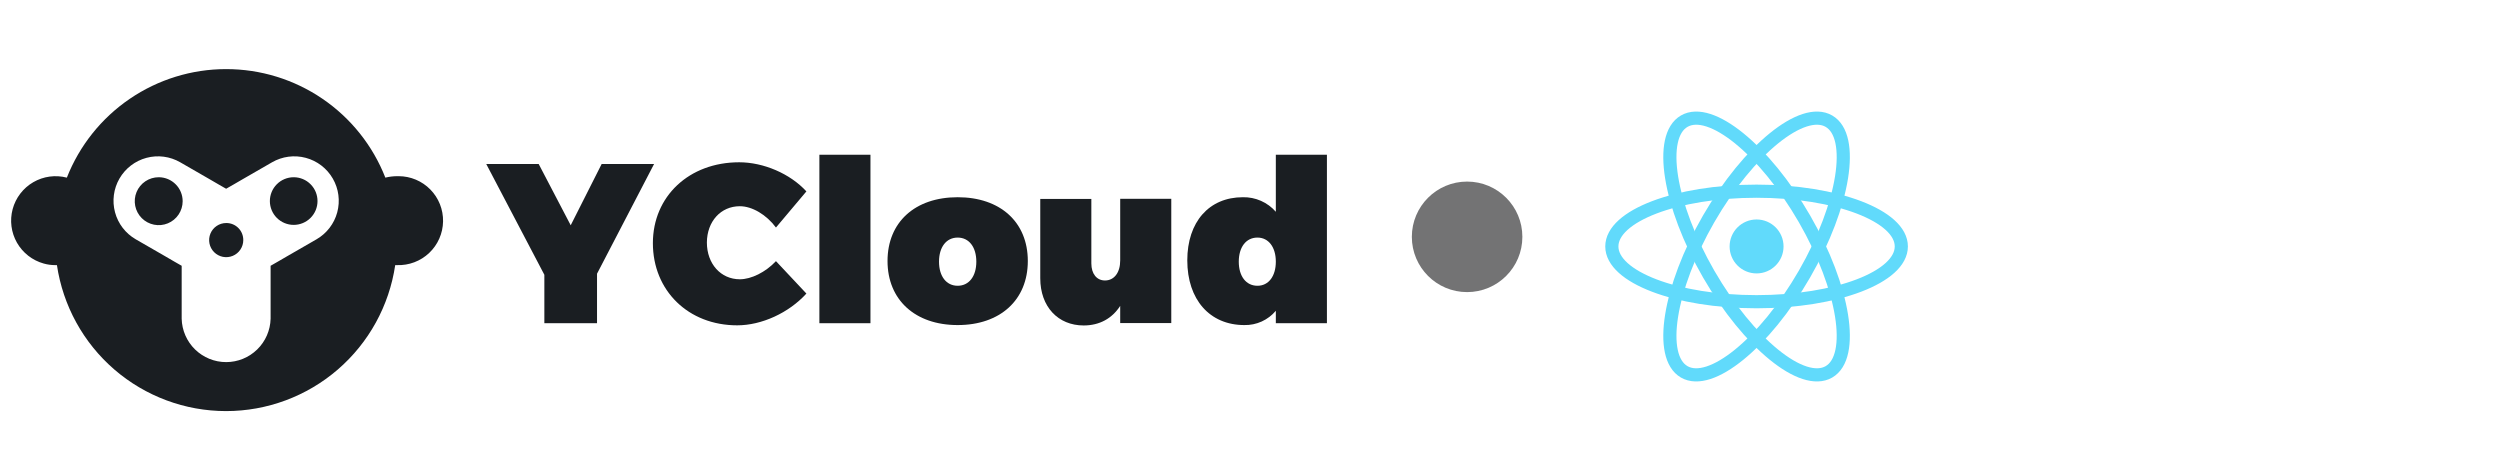
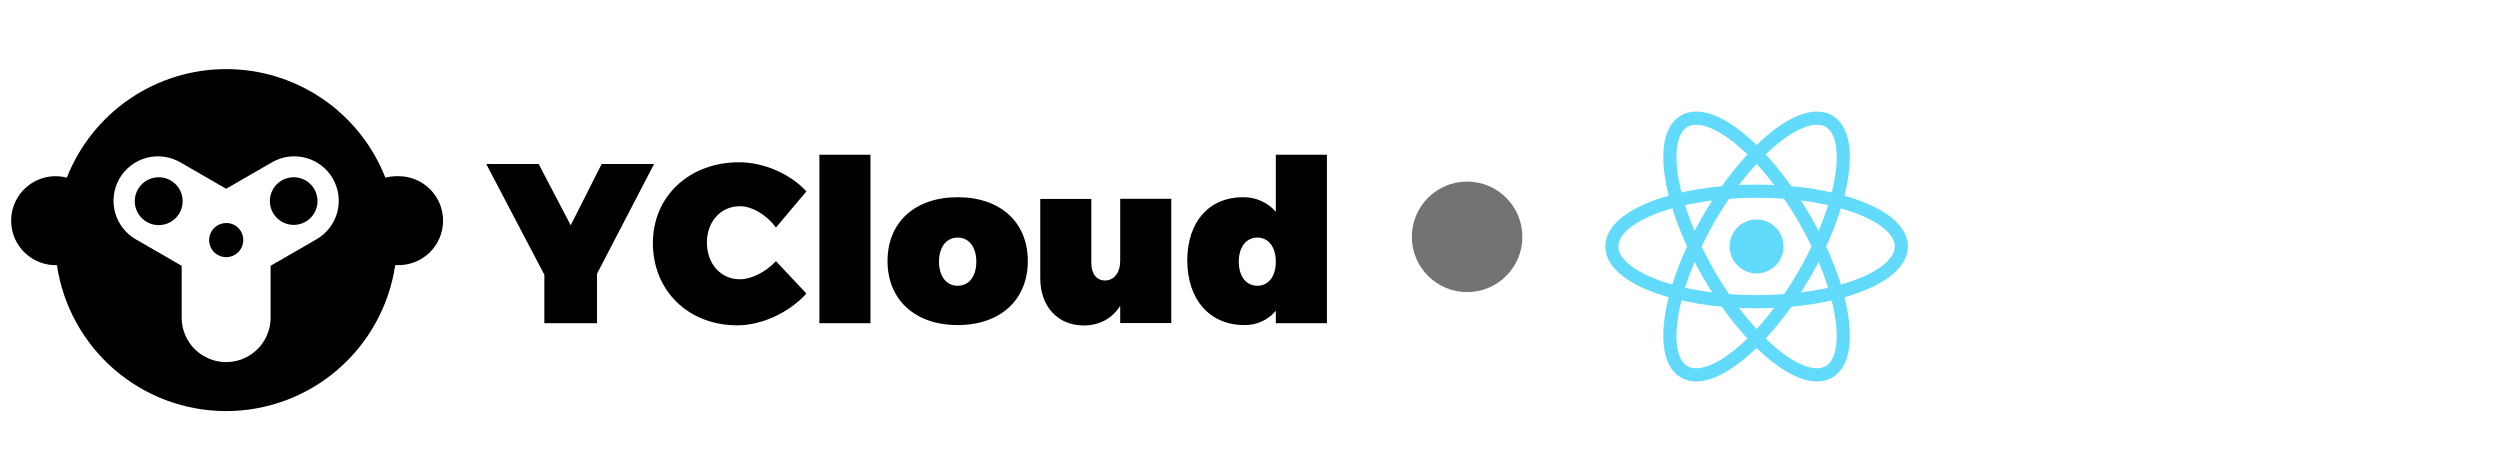
<svg xmlns="http://www.w3.org/2000/svg" fill="none" viewBox="0 0 190 36" class="package-ycloud-logo">
  <g transform="translate(0.5 4.5) scale(1)">
-     <path d="M29.677 8.89C29.377 8.891 29.078 8.929 28.786 9C27.833 6.567 26.167 4.478 24.008 3.007C21.848 1.535 19.295 0.75 16.681 0.752C14.069 0.753 11.518 1.541 9.36 3.012C7.202 4.483 5.537 6.57 4.581 9C3.718 8.775 2.801 8.899 2.029 9.347C1.258 9.795 0.695 10.53 0.462 11.391C0.23 12.252 0.348 13.17 0.789 13.945C1.231 14.72 1.962 15.289 2.821 15.528C3.102 15.608 3.393 15.649 3.686 15.649H3.827C4.284 18.732 5.833 21.548 8.192 23.585C10.552 25.621 13.565 26.742 16.681 26.743C19.798 26.742 22.811 25.622 25.171 23.585C27.53 21.549 29.079 18.732 29.536 15.649H29.677C30.125 15.664 30.572 15.59 30.991 15.431C31.411 15.272 31.795 15.031 32.12 14.722C32.446 14.413 32.706 14.043 32.887 13.632C33.068 13.222 33.165 12.779 33.173 12.331C33.181 11.882 33.1 11.436 32.934 11.019C32.768 10.602 32.52 10.223 32.206 9.903C31.892 9.582 31.517 9.328 31.104 9.154C30.69 8.98 30.246 8.89 29.797 8.89H29.677ZM23.556 13.687L21.303 14.985L20.629 15.377L20.066 15.699V19.722C20.044 20.604 19.679 21.443 19.047 22.059C18.416 22.675 17.569 23.02 16.686 23.02C15.804 23.02 14.957 22.675 14.325 22.059C13.694 21.443 13.328 20.604 13.307 19.722V15.699L12.743 15.377L12.07 14.985L9.817 13.687C9.04 13.239 8.474 12.501 8.242 11.635C8.01 10.769 8.131 9.847 8.579 9.071C9.028 8.294 9.766 7.728 10.632 7.496C11.497 7.264 12.42 7.385 13.196 7.833L15.449 9.131L16.123 9.523L16.686 9.845L17.25 9.523L17.924 9.131L20.177 7.833C20.953 7.385 21.875 7.264 22.741 7.496C23.607 7.728 24.345 8.294 24.793 9.071C25.241 9.847 25.363 10.769 25.131 11.635C24.899 12.501 24.332 13.239 23.556 13.687Z" fill="#1A1E22" />
-     <path d="M11.561 8.97C11.201 8.97 10.849 9.077 10.55 9.277C10.251 9.477 10.017 9.761 9.879 10.094C9.742 10.427 9.706 10.793 9.776 11.146C9.846 11.499 10.02 11.823 10.274 12.078C10.529 12.333 10.853 12.506 11.206 12.576C11.559 12.647 11.925 12.611 12.258 12.473C12.591 12.335 12.875 12.102 13.075 11.802C13.275 11.503 13.382 11.151 13.382 10.791C13.382 10.312 13.193 9.853 12.857 9.513C12.521 9.172 12.065 8.977 11.586 8.97H11.561Z" fill="#1A1E22" />
-     <path d="M16.692 12.45C16.435 12.45 16.184 12.526 15.971 12.669C15.757 12.811 15.591 13.014 15.493 13.251C15.395 13.488 15.369 13.749 15.419 14.001C15.469 14.252 15.593 14.483 15.774 14.665C15.956 14.846 16.187 14.97 16.438 15.02C16.69 15.07 16.951 15.044 17.188 14.946C17.425 14.848 17.628 14.682 17.77 14.468C17.913 14.255 17.989 14.004 17.989 13.748C17.991 13.579 17.959 13.411 17.896 13.255C17.834 13.098 17.74 12.955 17.622 12.835C17.504 12.714 17.363 12.618 17.208 12.552C17.052 12.486 16.886 12.451 16.717 12.45H16.692Z" fill="#1A1E22" />
-     <path d="M21.811 8.97C21.331 8.973 20.873 9.165 20.535 9.506C20.198 9.846 20.009 10.306 20.01 10.786C20.012 11.265 20.203 11.724 20.542 12.063C20.882 12.401 21.341 12.591 21.821 12.591C22.3 12.591 22.76 12.401 23.099 12.063C23.439 11.724 23.63 11.265 23.631 10.786C23.633 10.306 23.444 9.846 23.106 9.506C22.769 9.165 22.31 8.973 21.831 8.97H21.811Z" fill="#1A1E22" />
-     <path d="M45.226 7.964L42.874 12.621L40.44 7.964H36.455L40.871 16.383V20.064H44.874V16.302L49.21 7.964H45.226Z" fill="#1A1E22" />
-     <path d="M55.727 11.173C56.663 11.173 57.749 11.817 58.473 12.792L60.786 10.046C59.549 8.698 57.528 7.833 55.677 7.833C51.875 7.833 49.119 10.418 49.119 13.979C49.119 17.59 51.815 20.225 55.526 20.225C57.387 20.225 59.449 19.28 60.786 17.811L58.473 15.347C57.678 16.192 56.592 16.725 55.727 16.725C54.279 16.725 53.223 15.548 53.223 13.929C53.233 12.329 54.279 11.173 55.727 11.173Z" fill="#1A1E22" />
-     <path d="M65.655 7.26H61.773V20.064H65.655V7.26Z" fill="#1A1E22" />
-     <path d="M72.283 10.489C69.034 10.489 66.952 12.39 66.952 15.337C66.952 18.284 69.044 20.205 72.283 20.205C75.522 20.205 77.614 18.294 77.614 15.337C77.614 12.38 75.522 10.489 72.283 10.489ZM72.283 17.218C71.418 17.218 70.865 16.494 70.865 15.387C70.865 14.281 71.418 13.556 72.283 13.556C73.148 13.556 73.701 14.281 73.701 15.387C73.701 16.494 73.148 17.218 72.283 17.218Z" fill="#1A1E22" />
-     <path d="M84.635 15.297C84.635 16.212 84.182 16.816 83.478 16.816C82.854 16.816 82.442 16.313 82.442 15.518V10.62H78.56V16.645C78.56 18.817 79.917 20.235 81.859 20.235C83.066 20.235 84.021 19.702 84.635 18.747V20.054H88.517V10.61H84.635V15.297Z" fill="#1A1E22" />
-     <path d="M96.463 7.26V11.595C96.152 11.239 95.766 10.955 95.334 10.764C94.901 10.573 94.432 10.479 93.959 10.489C91.384 10.489 89.734 12.37 89.734 15.287C89.734 18.274 91.444 20.205 94.069 20.205C94.524 20.215 94.975 20.122 95.39 19.934C95.804 19.746 96.171 19.467 96.463 19.119V20.064H100.346V7.26H96.463ZM95.065 17.218C94.2 17.218 93.647 16.494 93.647 15.387C93.647 14.281 94.2 13.556 95.065 13.556C95.91 13.556 96.463 14.281 96.463 15.387C96.463 16.494 95.91 17.218 95.07 17.218H95.065Z" fill="#1A1E22" />
+     <path d="M29.677 8.89C29.377 8.891 29.078 8.929 28.786 9C27.833 6.567 26.167 4.478 24.008 3.007C21.848 1.535 19.295 0.75 16.681 0.752C14.069 0.753 11.518 1.541 9.36 3.012C7.202 4.483 5.537 6.57 4.581 9C3.718 8.775 2.801 8.899 2.029 9.347C1.258 9.795 0.695 10.53 0.462 11.391C0.23 12.252 0.348 13.17 0.789 13.945C1.231 14.72 1.962 15.289 2.821 15.528C3.102 15.608 3.393 15.649 3.686 15.649H3.827C4.284 18.732 5.833 21.548 8.192 23.585C10.552 25.621 13.565 26.742 16.681 26.743C19.798 26.742 22.811 25.622 25.171 23.585C27.53 21.549 29.079 18.732 29.536 15.649H29.677C30.125 15.664 30.572 15.59 30.991 15.431C31.411 15.272 31.795 15.031 32.12 14.722C32.446 14.413 32.706 14.043 32.887 13.632C33.068 13.222 33.165 12.779 33.173 12.331C33.181 11.882 33.1 11.436 32.934 11.019C32.768 10.602 32.52 10.223 32.206 9.903C31.892 9.582 31.517 9.328 31.104 9.154C30.69 8.98 30.246 8.89 29.797 8.89H29.677ZM23.556 13.687L21.303 14.985L20.629 15.377L20.066 15.699V19.722C20.044 20.604 19.679 21.443 19.047 22.059C18.416 22.675 17.569 23.02 16.686 23.02C15.804 23.02 14.957 22.675 14.325 22.059C13.694 21.443 13.328 20.604 13.307 19.722V15.699L12.743 15.377L12.07 14.985L9.817 13.687C9.04 13.239 8.474 12.501 8.242 11.635C8.01 10.769 8.131 9.847 8.579 9.071C9.028 8.294 9.766 7.728 10.632 7.496C11.497 7.264 12.42 7.385 13.196 7.833L15.449 9.131L16.123 9.523L16.686 9.845L17.25 9.523L17.924 9.131L20.177 7.833C20.953 7.385 21.875 7.264 22.741 7.496C23.607 7.728 24.345 8.294 24.793 9.071C25.241 9.847 25.363 10.769 25.131 11.635C24.899 12.501 24.332 13.239 23.556 13.687Z" fill="currentColor" />
+     <path d="M11.561 8.97C11.201 8.97 10.849 9.077 10.55 9.277C10.251 9.477 10.017 9.761 9.879 10.094C9.742 10.427 9.706 10.793 9.776 11.146C9.846 11.499 10.02 11.823 10.274 12.078C10.529 12.333 10.853 12.506 11.206 12.576C11.559 12.647 11.925 12.611 12.258 12.473C12.591 12.335 12.875 12.102 13.075 11.802C13.275 11.503 13.382 11.151 13.382 10.791C13.382 10.312 13.193 9.853 12.857 9.513C12.521 9.172 12.065 8.977 11.586 8.97H11.561Z" fill="currentColor" />
+     <path d="M16.692 12.45C16.435 12.45 16.184 12.526 15.971 12.669C15.757 12.811 15.591 13.014 15.493 13.251C15.395 13.488 15.369 13.749 15.419 14.001C15.469 14.252 15.593 14.483 15.774 14.665C15.956 14.846 16.187 14.97 16.438 15.02C16.69 15.07 16.951 15.044 17.188 14.946C17.425 14.848 17.628 14.682 17.77 14.468C17.913 14.255 17.989 14.004 17.989 13.748C17.991 13.579 17.959 13.411 17.896 13.255C17.834 13.098 17.74 12.955 17.622 12.835C17.504 12.714 17.363 12.618 17.208 12.552C17.052 12.486 16.886 12.451 16.717 12.45H16.692Z" fill="currentColor" />
+     <path d="M21.811 8.97C21.331 8.973 20.873 9.165 20.535 9.506C20.198 9.846 20.009 10.306 20.01 10.786C20.012 11.265 20.203 11.724 20.542 12.063C20.882 12.401 21.341 12.591 21.821 12.591C22.3 12.591 22.76 12.401 23.099 12.063C23.439 11.724 23.63 11.265 23.631 10.786C23.633 10.306 23.444 9.846 23.106 9.506C22.769 9.165 22.31 8.973 21.831 8.97H21.811Z" fill="currentColor" />
+     <path d="M45.226 7.964L42.874 12.621L40.44 7.964H36.455L40.871 16.383V20.064H44.874V16.302L49.21 7.964H45.226Z" fill="currentColor" />
+     <path d="M55.727 11.173C56.663 11.173 57.749 11.817 58.473 12.792L60.786 10.046C59.549 8.698 57.528 7.833 55.677 7.833C51.875 7.833 49.119 10.418 49.119 13.979C49.119 17.59 51.815 20.225 55.526 20.225C57.387 20.225 59.449 19.28 60.786 17.811L58.473 15.347C57.678 16.192 56.592 16.725 55.727 16.725C54.279 16.725 53.223 15.548 53.223 13.929C53.233 12.329 54.279 11.173 55.727 11.173Z" fill="currentColor" />
+     <path d="M65.655 7.26H61.773V20.064H65.655V7.26Z" fill="currentColor" />
+     <path d="M72.283 10.489C69.034 10.489 66.952 12.39 66.952 15.337C66.952 18.284 69.044 20.205 72.283 20.205C75.522 20.205 77.614 18.294 77.614 15.337C77.614 12.38 75.522 10.489 72.283 10.489ZM72.283 17.218C71.418 17.218 70.865 16.494 70.865 15.387C70.865 14.281 71.418 13.556 72.283 13.556C73.148 13.556 73.701 14.281 73.701 15.387C73.701 16.494 73.148 17.218 72.283 17.218Z" fill="currentColor" />
+     <path d="M84.635 15.297C84.635 16.212 84.182 16.816 83.478 16.816C82.854 16.816 82.442 16.313 82.442 15.518V10.62H78.56V16.645C78.56 18.817 79.917 20.235 81.859 20.235C83.066 20.235 84.021 19.702 84.635 18.747V20.054H88.517V10.61H84.635V15.297Z" fill="currentColor" />
+     <path d="M96.463 7.26V11.595C96.152 11.239 95.766 10.955 95.334 10.764C94.901 10.573 94.432 10.479 93.959 10.489C91.384 10.489 89.734 12.37 89.734 15.287C89.734 18.274 91.444 20.205 94.069 20.205C94.524 20.215 94.975 20.122 95.39 19.934C95.804 19.746 96.171 19.467 96.463 19.119V20.064H100.346V7.26H96.463ZM95.065 17.218C94.2 17.218 93.647 16.494 93.647 15.387C93.647 14.281 94.2 13.556 95.065 13.556C95.91 13.556 96.463 14.281 96.463 15.387C96.463 16.494 95.91 17.218 95.07 17.218H95.065Z" fill="currentColor" />
  </g>
  <circle cx="111.5" cy="18" r="4.2" fill="#737374" />
  <g transform="translate(122 7.5)">
    <g transform="translate(-96 0)">
      <path fill="#61DAFB" d="M107.5 13.28a2.05 2.05 0 1 0 0-4.1 2.05 2.05 0 0 0 0 4.1Z" />
      <path stroke="#61DAFB" d="M107.5 15.43c6.08 0 11-1.88 11-4.2 0-2.32-4.92-4.2-11-4.2s-11 1.88-11 4.2c0 2.32 4.92 4.2 11 4.2Z" />
      <path stroke="#61DAFB" d="M103.86 13.33c3.04 5.26 7.13 8.59 9.14 7.43 2-1.16 1.17-6.37-1.86-11.63C108.1 3.87 104 .55 102 1.71c-2 1.16-1.17 6.36 1.86 11.62Z" />
      <path stroke="#61DAFB" d="M103.86 9.13C100.83 14.4 100 19.6 102 20.76c2 1.16 6.1-2.17 9.14-7.43C114.17 8.07 115 2.87 113 1.71c-2-1.16-6.1 2.16-9.14 7.42Z" />
    </g>
  </g>
</svg>
